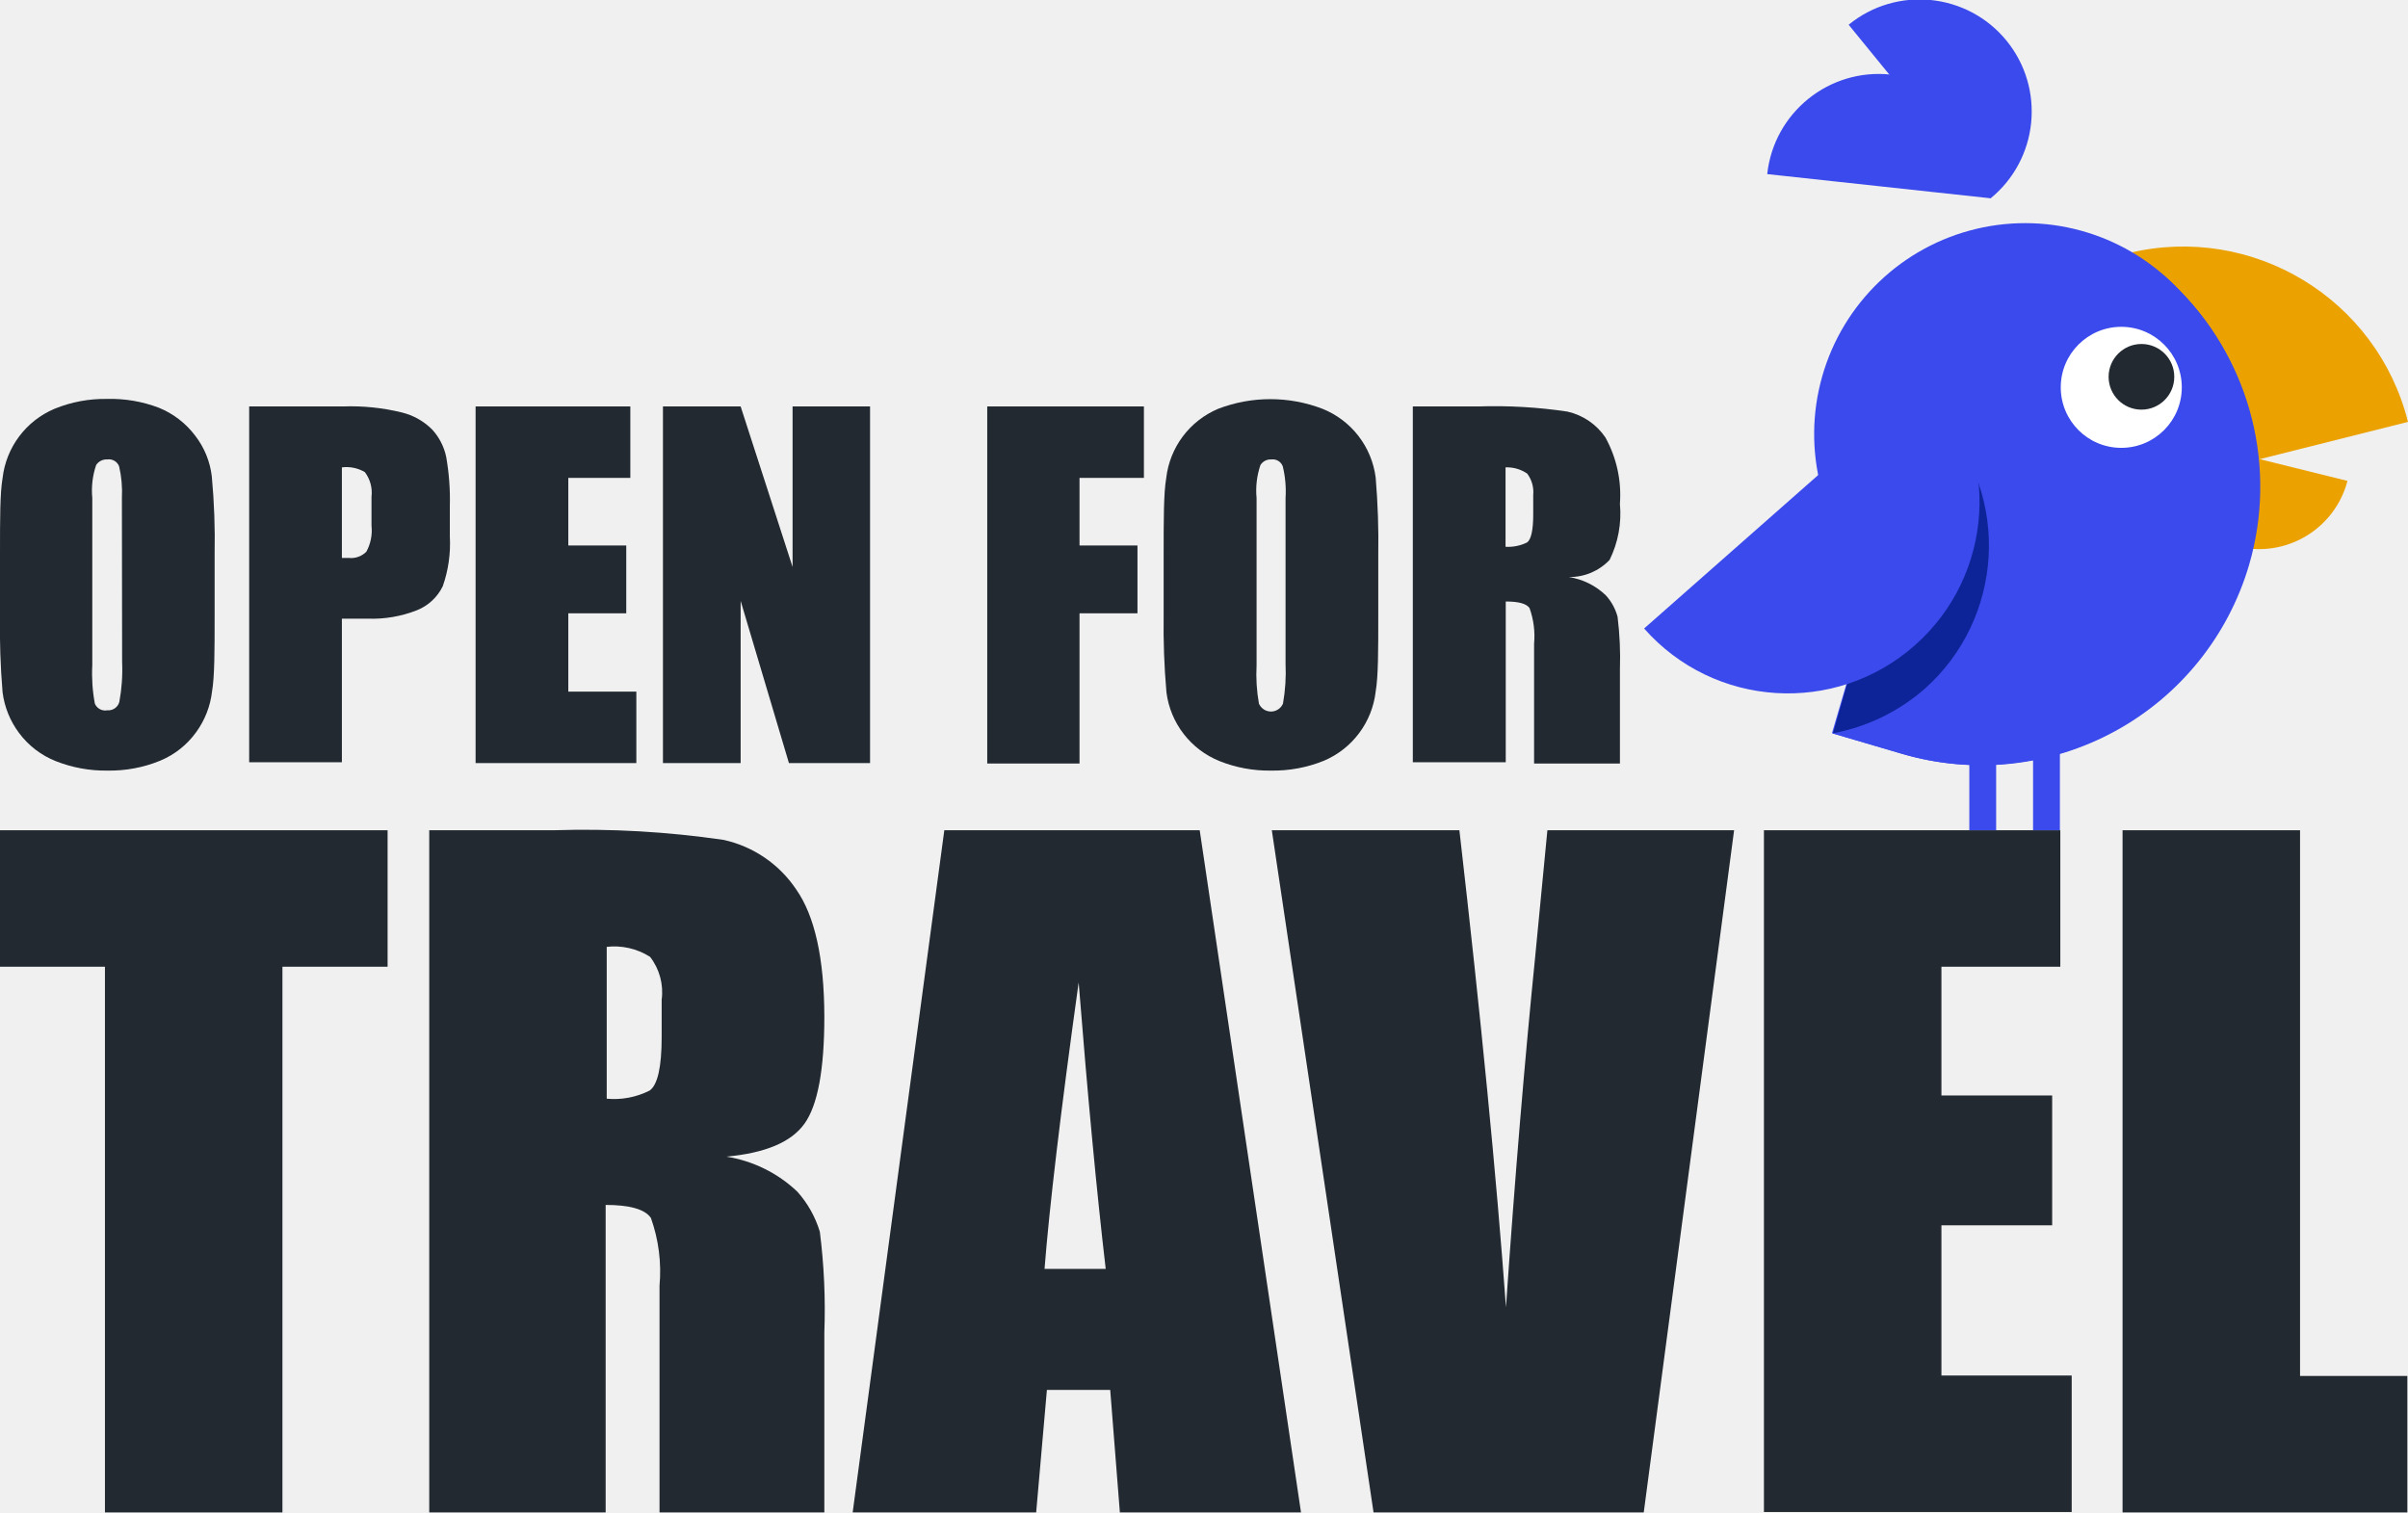
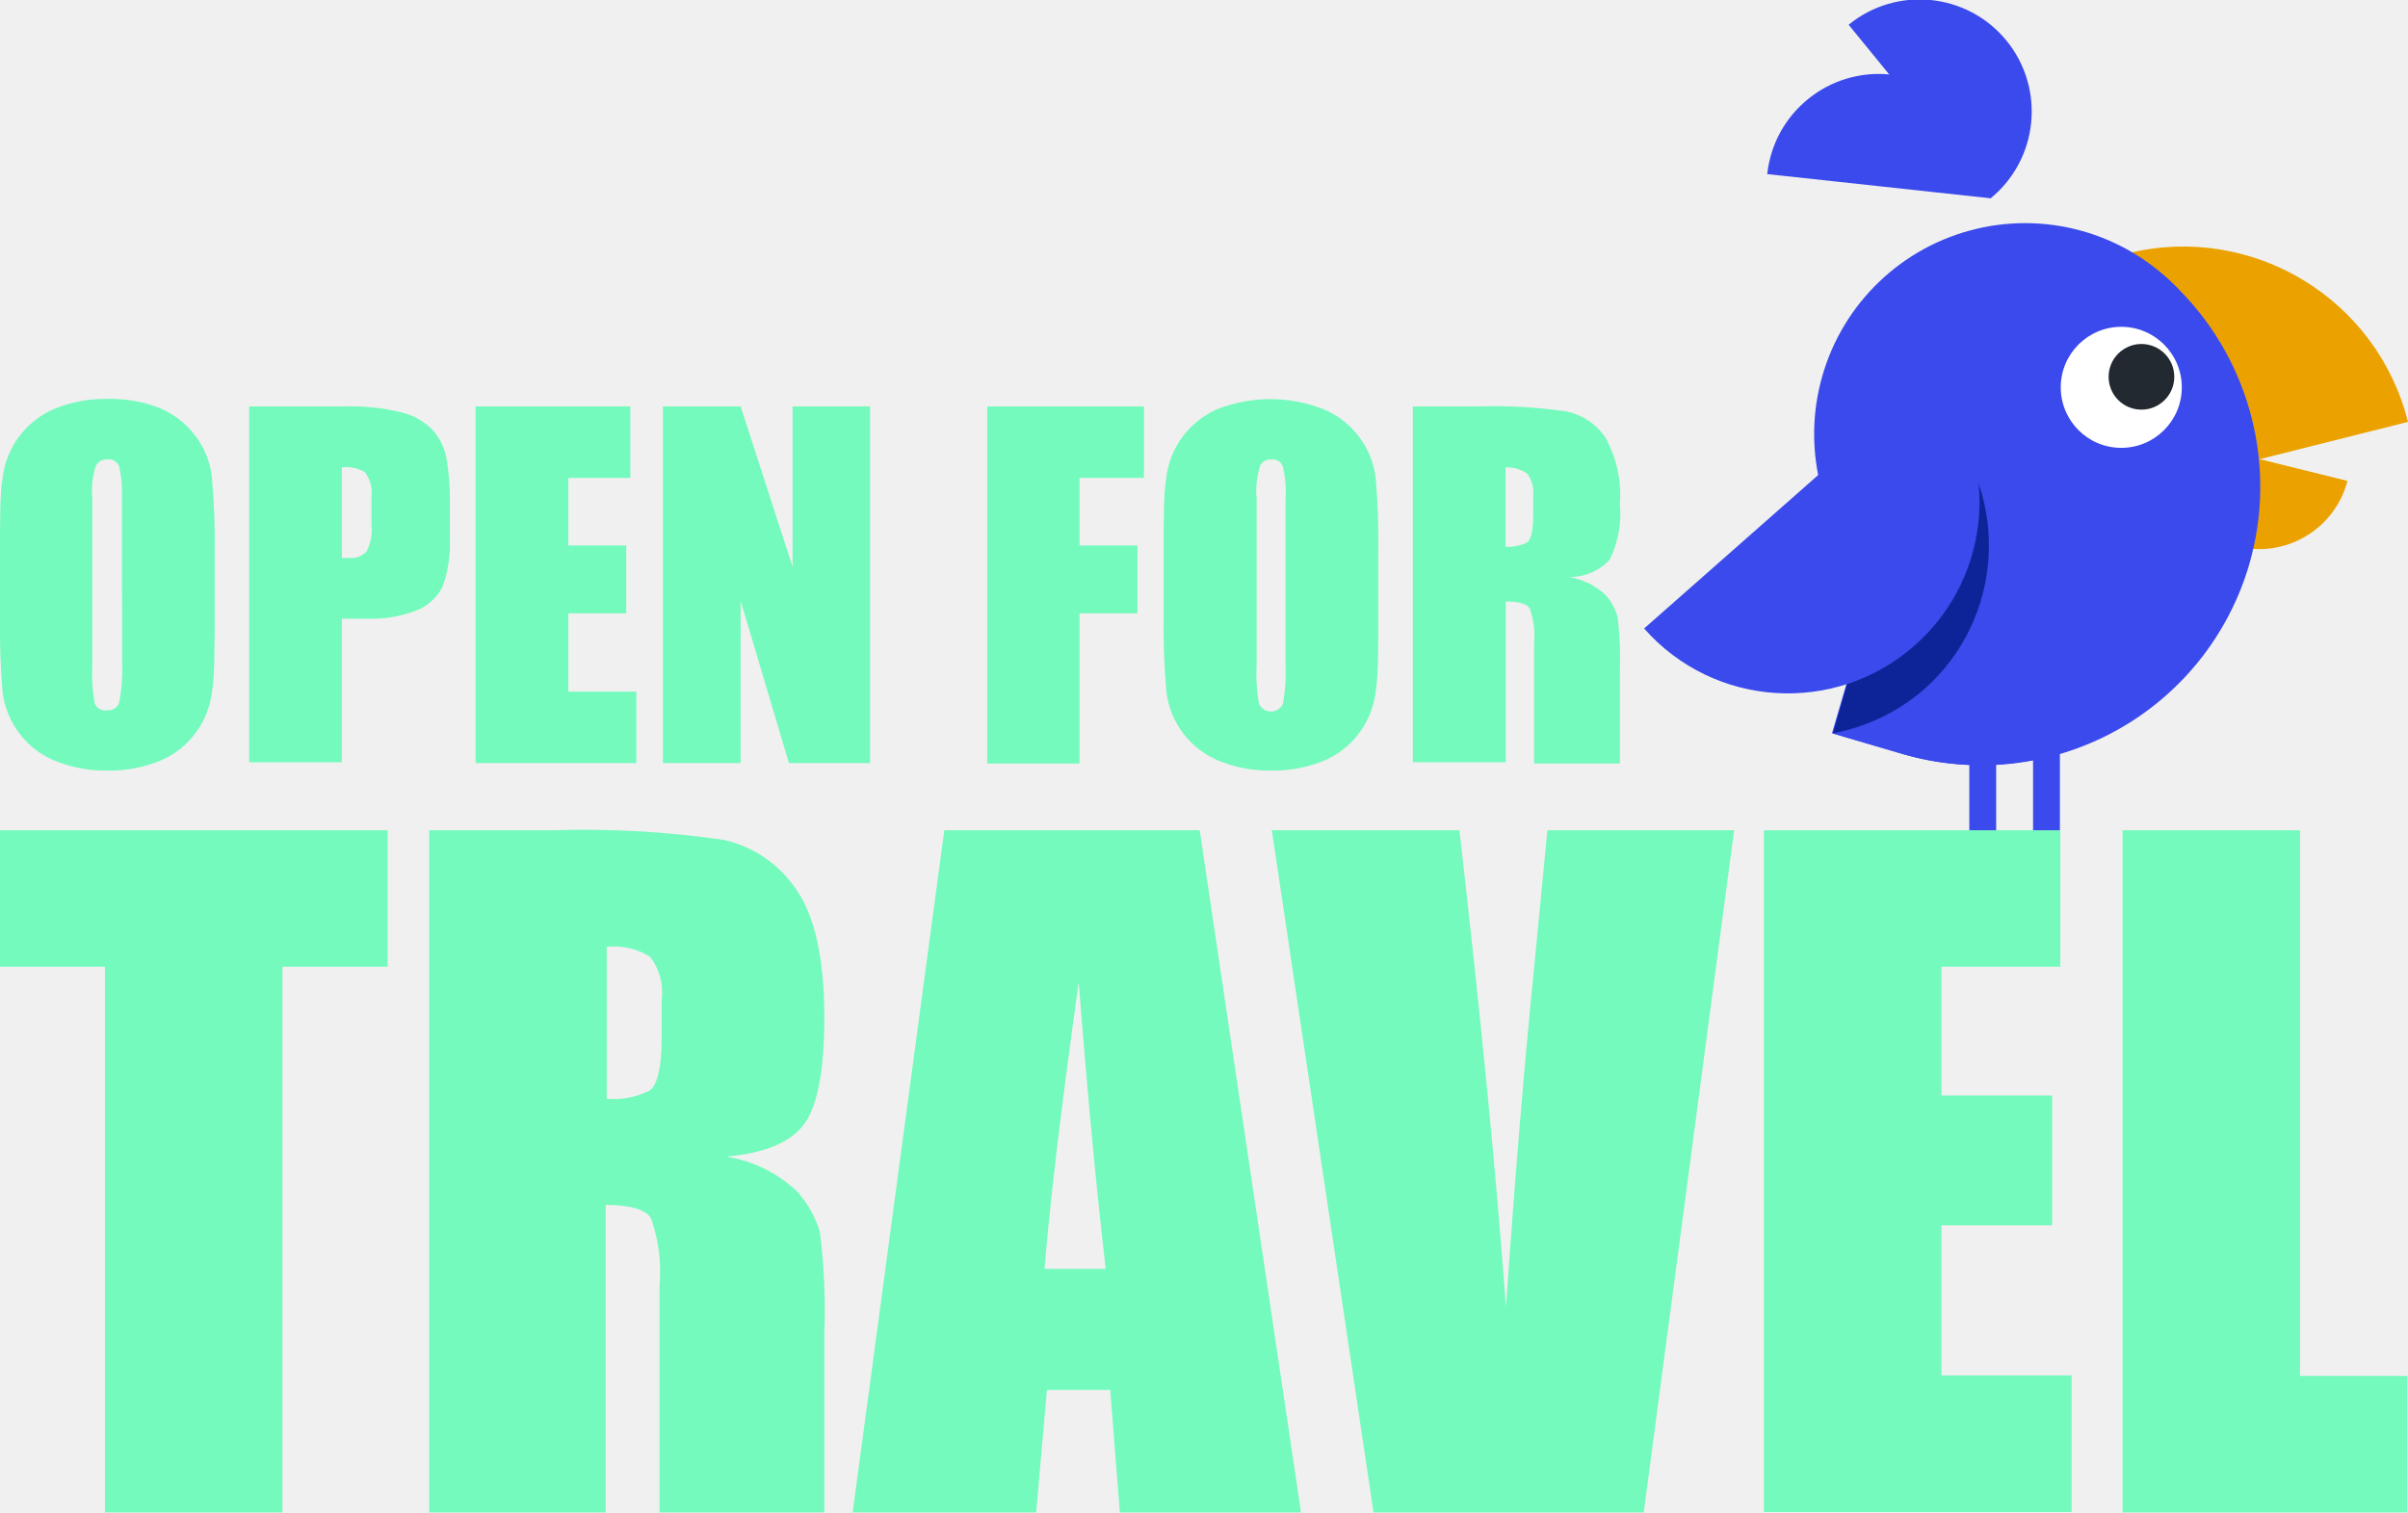
<svg xmlns="http://www.w3.org/2000/svg" viewBox="0 0 112.2 70.48">
  <defs>
-     <style>.cls-1{fill:#222930;}.cls-2{fill:#eba200;}.cls-3{fill:#3b4aec;}.cls-4{fill:#0d2499;}.cls-5{fill:#fff;}
+     <style>.cls-1{fill:#74FABD;}.cls-11{fill:#222930;}.cls-2{fill:#eba200;}.cls-3{fill:#3b4aec;}.cls-4{fill:#0d2499;}.cls-5{fill:#fff;}
    </style>
  </defs>
  <g id="Layer_2" data-name="Layer 2">
    <g id="Layer_1-2" data-name="Layer 1">
      <path class="cls-1" d="M10,28.67c0,1.67,0,2.85-.12,3.55a4,4,0,0,1-.74,1.9,3.92,3.92,0,0,1-1.68,1.33A6.2,6.2,0,0,1,5,35.91a6.3,6.3,0,0,1-2.4-.44A3.94,3.94,0,0,1,.89,34.16a4,4,0,0,1-.77-1.9A35.9,35.9,0,0,1,0,28.67V25.83c0-1.67,0-2.85.12-3.55a4,4,0,0,1,2.42-3.23A6.2,6.2,0,0,1,5,18.59,6.3,6.3,0,0,1,7.4,19a4,4,0,0,1,1.7,1.31,3.81,3.81,0,0,1,.77,1.9A32.29,32.29,0,0,1,10,25.83ZM5.68,23.21a5.3,5.3,0,0,0-.13-1.48A.51.51,0,0,0,5,21.41a.58.58,0,0,0-.52.26,3.68,3.68,0,0,0-.18,1.54V31a7.55,7.55,0,0,0,.12,1.79A.52.52,0,0,0,5,33.1a.53.53,0,0,0,.56-.39,8.21,8.21,0,0,0,.13-1.86Z" />
      <path class="cls-1" d="M11.61,18.94H16a10,10,0,0,1,2.72.28,3,3,0,0,1,1.42.8,2.7,2.7,0,0,1,.65,1.27,11.47,11.47,0,0,1,.17,2.3V25a6,6,0,0,1-.33,2.32,2.27,2.27,0,0,1-1.21,1.12,5.68,5.68,0,0,1-2.29.39H15.93v6.69H11.61Zm4.32,2.84V26h.32a1,1,0,0,0,.82-.29,2.06,2.06,0,0,0,.24-1.21V23.15A1.59,1.59,0,0,0,17,22,1.69,1.69,0,0,0,15.93,21.78Z" />
      <path class="cls-1" d="M22.16,18.94h7.21v3.33H26.48v3.15h2.7v3.16h-2.7v3.65h3.17v3.33H22.16Z" />
      <path class="cls-1" d="M40.54,18.94V35.56H36.76L34.51,28v7.56H30.89V18.94h3.62l2.42,7.48V18.94Z" />
      <path class="cls-1" d="M46,18.94H53.3v3.33h-3v3.15H53v3.16H50.3v7H46Z" />
      <path class="cls-1" d="M64.22,28.67c0,1.67,0,2.85-.12,3.55a4,4,0,0,1-2.41,3.23,6.29,6.29,0,0,1-2.47.46,6.21,6.21,0,0,1-2.39-.44,4,4,0,0,1-2.48-3.21,35,35,0,0,1-.13-3.59V25.83c0-1.67,0-2.85.12-3.55a4,4,0,0,1,2.42-3.23,6.79,6.79,0,0,1,4.86,0,4,4,0,0,1,2.48,3.21,35.9,35.9,0,0,1,.12,3.59ZM59.9,23.21a4.93,4.93,0,0,0-.13-1.48.5.5,0,0,0-.53-.32.56.56,0,0,0-.51.26,3.68,3.68,0,0,0-.18,1.54V31a7.78,7.78,0,0,0,.11,1.79.61.61,0,0,0,1.12,0,8.45,8.45,0,0,0,.12-1.86Z" />
      <path class="cls-1" d="M65.83,18.94h3.06a23,23,0,0,1,4.14.24,2.91,2.91,0,0,1,1.77,1.2,5.54,5.54,0,0,1,.68,3.1A4.89,4.89,0,0,1,75,26.09a2.56,2.56,0,0,1-1.9.8,3.19,3.19,0,0,1,1.72.85,2.4,2.4,0,0,1,.55,1,15.66,15.66,0,0,1,.11,2.46v4.38h-4V30a3.88,3.88,0,0,0-.21-1.66c-.14-.21-.51-.31-1.11-.31v7.49H65.83Zm4.32,2.84v3.7a2,2,0,0,0,1-.2c.19-.13.29-.57.29-1.3v-.91a1.44,1.44,0,0,0-.28-1A1.66,1.66,0,0,0,70.15,21.78Z" />
      <path class="cls-1" d="M18.06,38.69v6.36h-4.9V70.48H4.89V45.05H0V38.69Z" />
      <path class="cls-1" d="M20,38.69H25.8a44.85,44.85,0,0,1,7.92.45,5.49,5.49,0,0,1,3.38,2.31q1.3,1.86,1.31,5.92c0,2.48-.31,4.14-.93,5s-1.82,1.36-3.63,1.53a6.22,6.22,0,0,1,3.3,1.63A4.94,4.94,0,0,1,38.2,57.4a28.92,28.92,0,0,1,.21,4.7v8.38H30.73V59.92a7.42,7.42,0,0,0-.4-3.16c-.27-.41-1-.61-2.11-.61V70.48H20Zm8.27,5.44V51.2a3.67,3.67,0,0,0,2-.38c.37-.26.56-1.09.56-2.49V46.59a2.68,2.68,0,0,0-.54-2A3.1,3.1,0,0,0,28.22,44.13Z" />
      <path class="cls-1" d="M55.9,38.69l4.72,31.79H52.18l-.45-5.71H48.78l-.5,5.71H39.73L44,38.69ZM51.52,59.13q-.63-5.4-1.26-13.35c-.85,6.09-1.37,10.54-1.59,13.35Z" />
      <path class="cls-1" d="M80.8,38.69,76.59,70.48H64L59.26,38.69H68q1.51,13.14,2.17,22.23c.42-6.13.88-11.56,1.36-16.32l.57-5.91Z" />
      <path class="cls-1" d="M82.19,38.69H96v6.36H90.46v6h5.16v6.05H90.46v7h6.07v6.36H82.19Z" />
      <path class="cls-1" d="M107.17,38.69V64.12h5v6.36H98.9V38.69Z" />
      <path class="cls-2" d="M101.86,22.26l10.34-2.6h0a10.8,10.8,0,0,0-13-7.87Z" />
      <path class="cls-2" d="M105.22,21.38l-1,4.08h0a4.26,4.26,0,0,0,5.16-3.05Z" />
      <path class="cls-3" d="M88.59,35.12l-3.23-.95L91.07,14.7l1.12,3.35c1.88.56,7.27-6.41,8.65-5.2a13,13,0,0,1,3.91,13.45h0A13,13,0,0,1,88.59,35.12Z" />
      <path class="cls-3" d="M101.61,13.59a9.83,9.83,0,1,0-14.2,13.59l-2,7,3.23.95a13,13,0,0,0,16.16-8.82h0A13,13,0,0,0,101.61,13.59Z" />
      <path class="cls-4" d="M90.42,19.49h0L85.29,24a9.91,9.91,0,0,0,2.12,3.17l-2,7a9,9,0,0,0,4.27-2.07h0A8.94,8.94,0,0,0,90.42,19.49Z" />
      <path class="cls-3" d="M77.33,22.26H95.19a0,0,0,0,1,0,0v0a8.93,8.93,0,0,1-8.93,8.93h0a8.93,8.93,0,0,1-8.93-8.93v0a0,0,0,0,1,0,0Z" transform="translate(3.88 63.73) rotate(-41.4)" />
      <path class="cls-3" d="M86.21,1H96.66a0,0,0,0,1,0,0V1a5.23,5.23,0,0,1-5.23,5.23h0A5.23,5.23,0,0,1,86.21,1V1a0,0,0,0,1,0,0Z" transform="translate(146.48 76.67) rotate(-129.22)" />
      <path class="cls-3" d="M82.59,3.46H93.05a0,0,0,0,1,0,0v0a5.23,5.23,0,0,1-5.23,5.23h0a5.23,5.23,0,0,1-5.23-5.23v0a0,0,0,0,1,0,0Z" transform="translate(174.48 21.57) rotate(-173.82)" />
      <circle class="cls-5" cx="98.84" cy="18.05" r="2.82" />
-       <circle class="cls-1" cx="99.78" cy="17.56" r="1.53" />
+       <circle class="cls-11" cx="99.78" cy="17.56" r="1.53" />
      <rect class="cls-3" x="91.76" y="34.72" width="1.25" height="3.97" />
      <rect class="cls-3" x="94.73" y="34.72" width="1.25" height="3.97" />
    </g>
  </g>
</svg>
